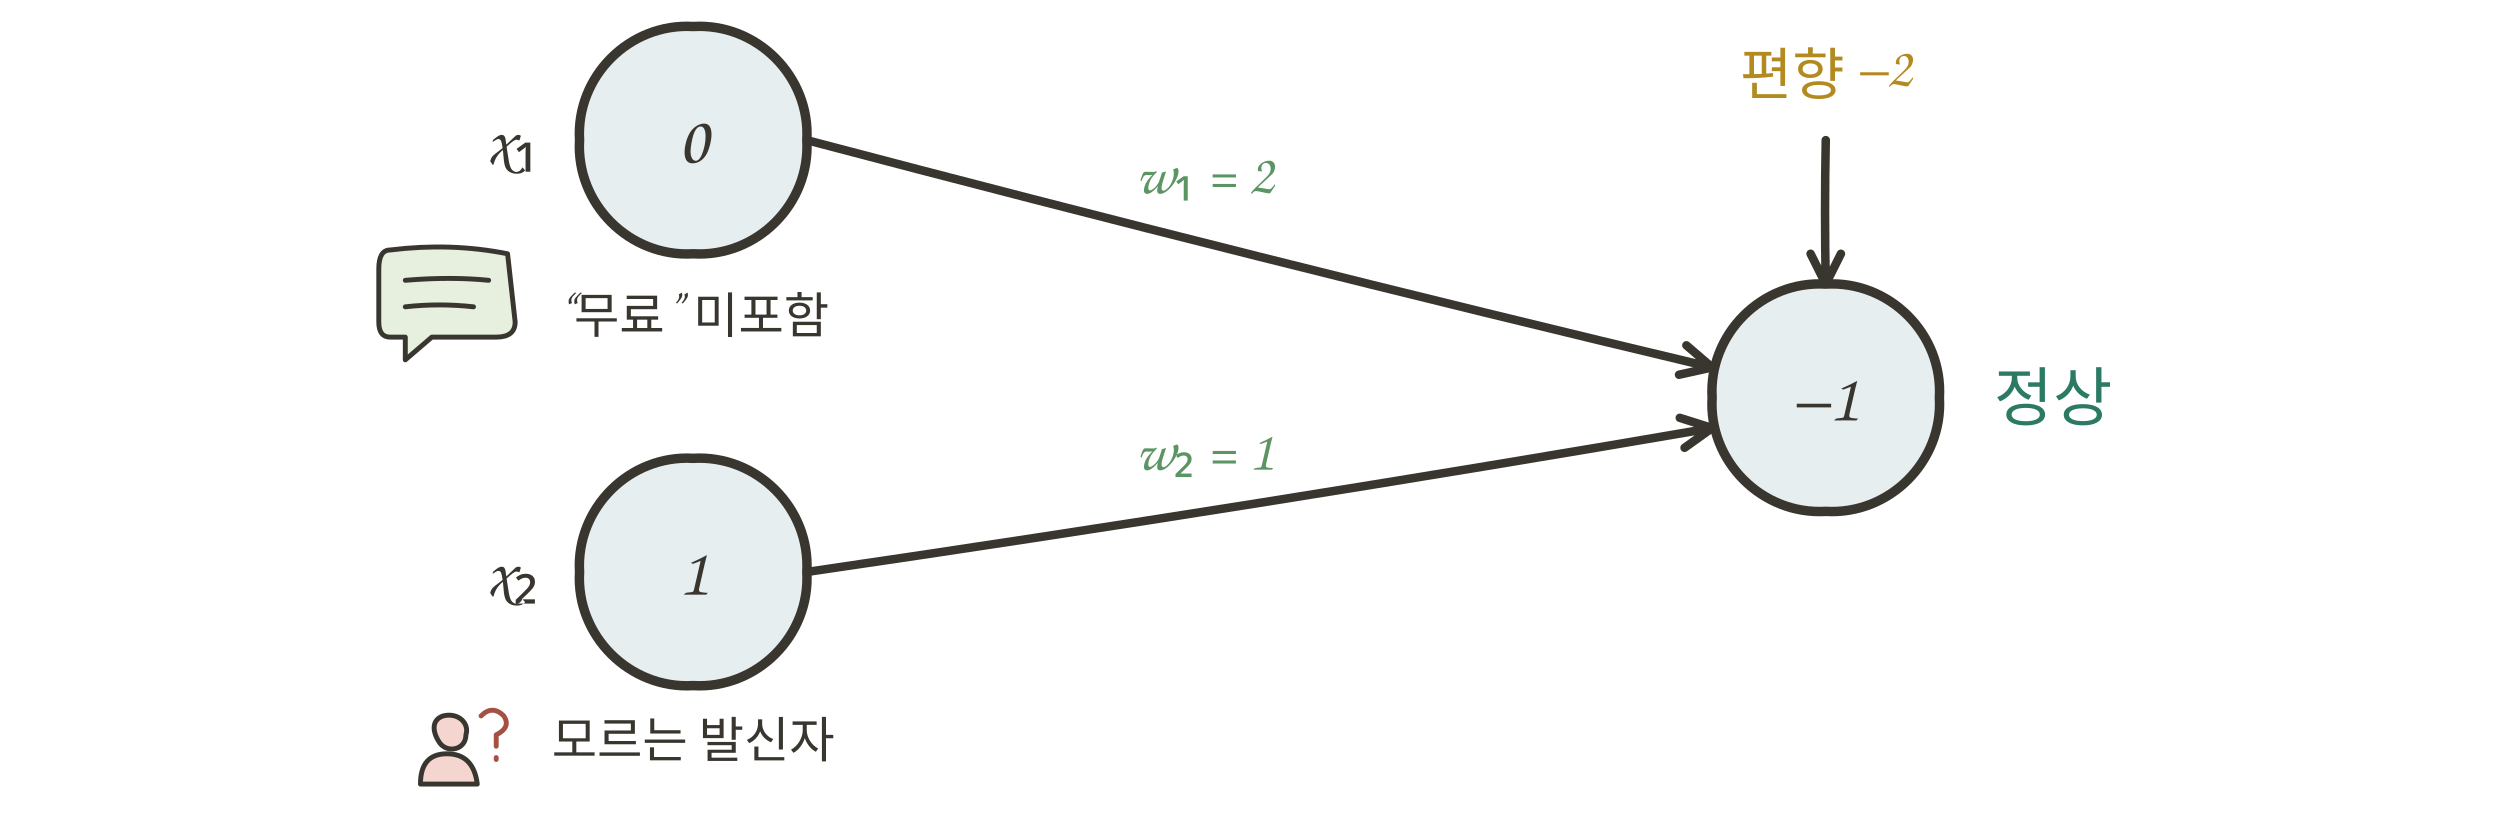
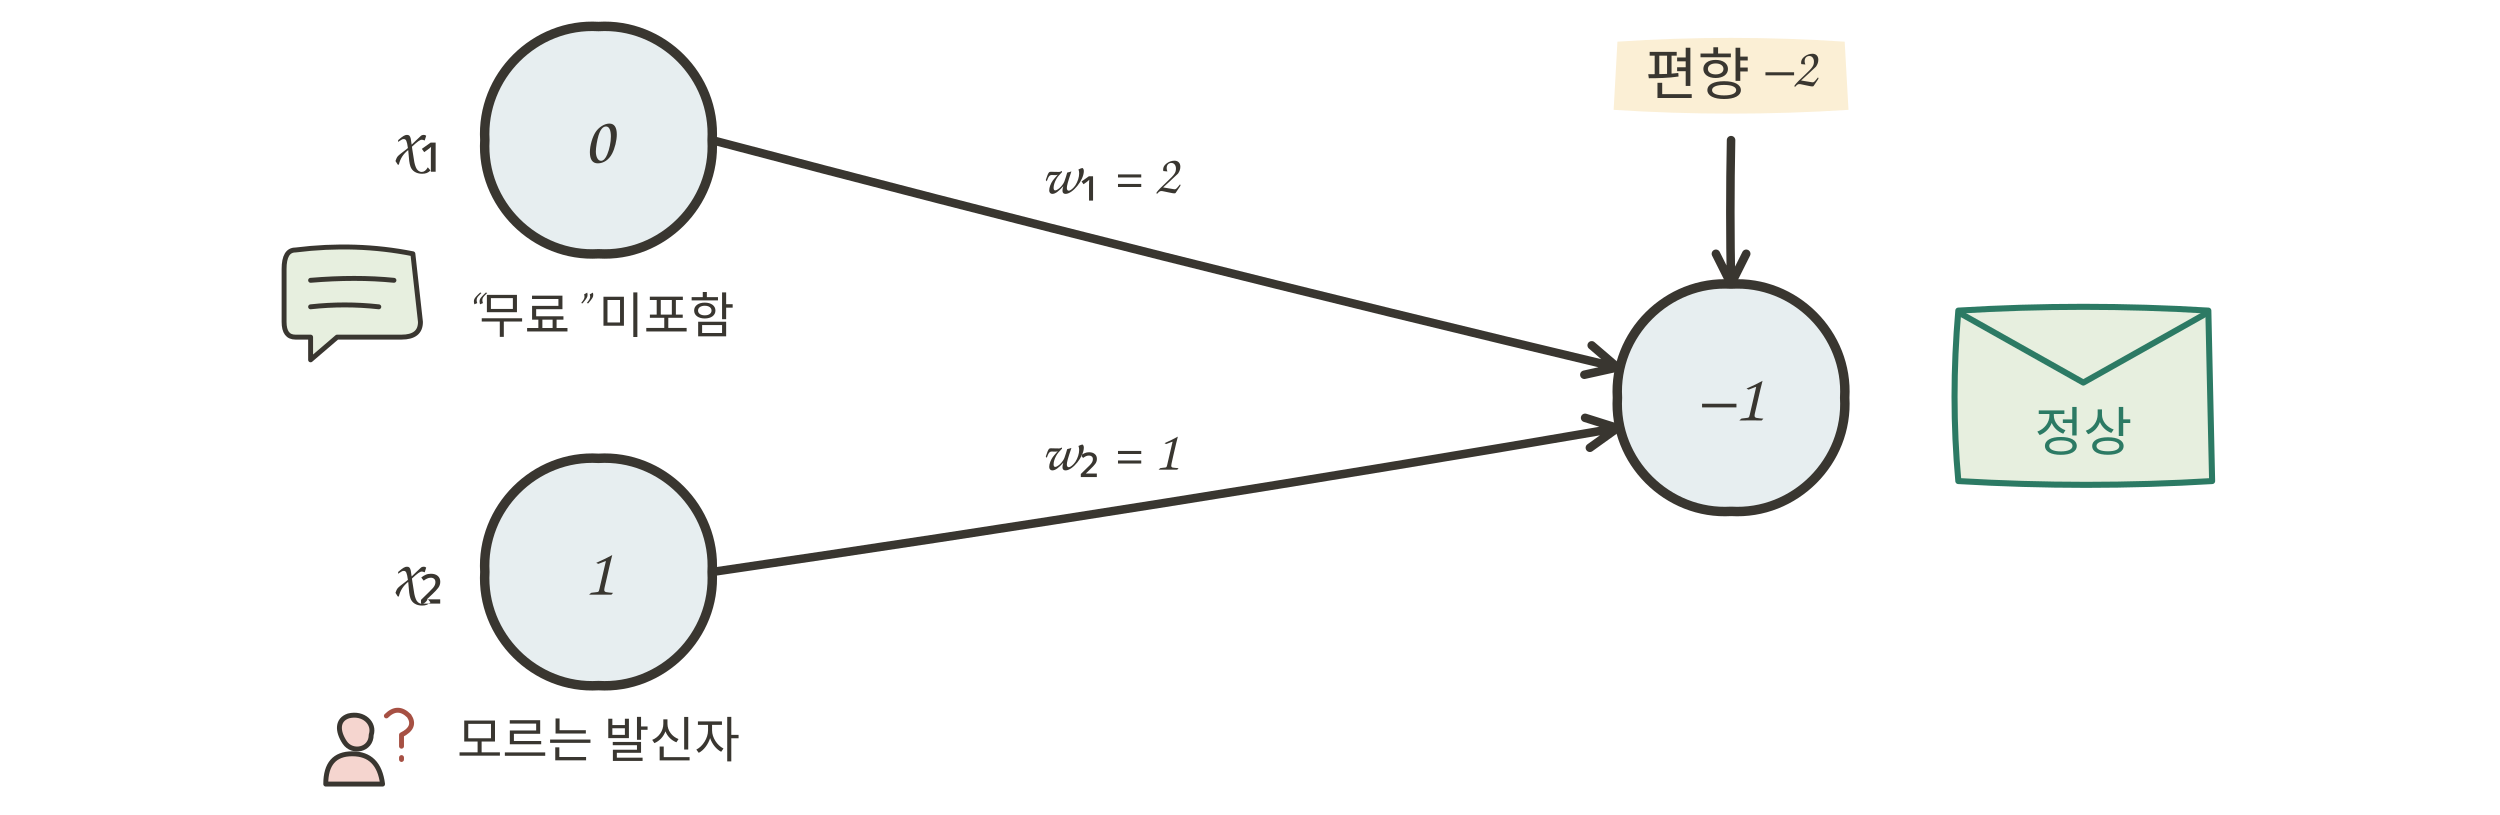
<svg xmlns="http://www.w3.org/2000/svg" width="660" height="215" viewBox="0 45 660 215" role="img" aria-labelledby="title desc">
-   <g transform="translate(42 0)">
+   <g transform="translate(17 0)">
    <g fill="none" stroke-linecap="round">
      <path stroke="#393630" stroke-width="2.25" d="M171 82 Q290.135 113.455 410 142 M403.21 136.17 L410 142 L401.27 143.93" stroke-linecap="round" stroke-linejoin="round" />
      <path stroke="#393630" stroke-width="2.25" d="M171 196 Q290.736 178.481 410 158 M401.47 155.31 L410 158 L402.73 163.21" stroke-linecap="round" stroke-linejoin="round" />
      <path stroke="#393630" stroke-width="2.25" d="M440 82 Q439.62 101 440 120 M444.00 112.00 L440 120 L436.00 112.00" stroke-linecap="round" stroke-linejoin="round" />
    </g>
    <g fill="#e7eef0" stroke="#393630" stroke-width="2.5">
      <path d="M141 52 C157.8 51 172 65.2 171 82 C172 98.8 157.8 113 141 112 C124.2 113 110 98.8 111 82 C110 65.2 124.2 51 141 52 Z" stroke-linecap="round" stroke-linejoin="round" />
      <path d="M141 166 C157.8 165 172 179.2 171 196 C172 212.8 157.8 227 141 226 C124.2 227 110 212.8 111 196 C110 179.2 124.2 165 141 166 Z" stroke-linecap="round" stroke-linejoin="round" />
      <path d="M440 120 C456.8 119 471 133.2 470 150 C471 166.8 456.8 181 440 180 C423.2 181 409 166.8 410 150 C409 133.2 423.2 119 440 120 Z" stroke-linecap="round" stroke-linejoin="round" />
    </g>
    <g fill="#393630" font-family="Chalkboard SE, Segoe Print, Apple SD Gothic Neo, Noto Sans KR, Malgun Gothic, cursive" text-anchor="middle">
      <text x="141" y="88" font-size="18">0</text>
      <text x="141" y="202" font-size="18">1</text>
      <text x="440" y="156" font-size="18">−1</text>
-       <text x="500" y="156" fill="#2c7a64" font-size="17" font-weight="400">정상</text>
    </g>
    <g stroke="#393630" stroke-width="1.3" stroke-linecap="round" stroke-linejoin="round">
      <path d="M61 111 Q77 109 92 112 L94 130 Q94 134 89 134 L72 134 L65 140 L65 134 L61 134 Q58 134 58 130 L58 116 Q58 111 61 111 Z" fill="#e7efdf" />
      <path d="M65 119 Q77 118 87 119 M65 126 Q74 125 83 126" fill="none" />
      <path d="M75 234 C79 233 82 236 81 239 C81 243 76 244 74 241 C72 238 72 235 75 234 Z" fill="#f5d5cf" />
      <path d="M69 252 Q69 244 76 244 Q83 244 84 252 Z" fill="#f5d5cf" />
      <path d="M85 234 Q88 231 91 234 Q93 237 89 239 L89 242 M89 245 L89 245.5" fill="none" stroke="#a65043" />
    </g>
    <g fill="#393630" font-family="Chalkboard SE, Segoe Print, Apple SD Gothic Neo, Noto Sans KR, Malgun Gothic, cursive">
      <text x="100" y="88" font-size="18" text-anchor="end">x₁</text>
      <text x="141" y="131" font-size="13" text-anchor="middle">“무료” 미포함</text>
      <text x="100" y="202" font-size="18" text-anchor="end">x₂</text>
      <text x="141" y="245" font-size="13" text-anchor="middle">모르는 발신자</text>
    </g>
    <g font-family="Chalkboard SE, Segoe Print, Apple SD Gothic Neo, Noto Sans KR, Malgun Gothic, cursive" font-size="15" font-weight="400" text-anchor="middle">
-       <text x="276" y="96" fill="#5b9564">w₁ = 2</text>
-       <text x="276" y="169" fill="#5b9564">w₂ = 1</text>
-       <text x="440" y="70" fill="#b28a20">편향 −2</text>
+       <text x="276" y="96" fill="#393630">w₁ = 2</text>
+       <text x="276" y="169" fill="#393630">w₂ = 1</text>
+       <path d="M410 56 Q440 54 470 56 L471 74 Q440 76 409 74 Z" fill="#fbefd5" />
+       <text x="440" y="70" fill="#393630">편향 −2</text>
+     </g>
+     <g transform="translate(93 -66)" text-anchor="middle">
+       <g stroke="#2c7a64" stroke-width="1.6" stroke-linecap="round" stroke-linejoin="round">
+         <path d="M407 193 Q440 191 473 193 L474 238 Q441 240 407 238 Q405 216 407 193 Z" fill="#e7efdf" />
+         <path d="M408 194 L440 212 L472 194" fill="none" />
+       </g>
+       <text x="440" y="230" fill="#2c7a64" font-family="Apple SD Gothic Neo, Noto Sans KR, Malgun Gothic, sans-serif" font-size="14">정상</text>
    </g>
  </g>
</svg>
